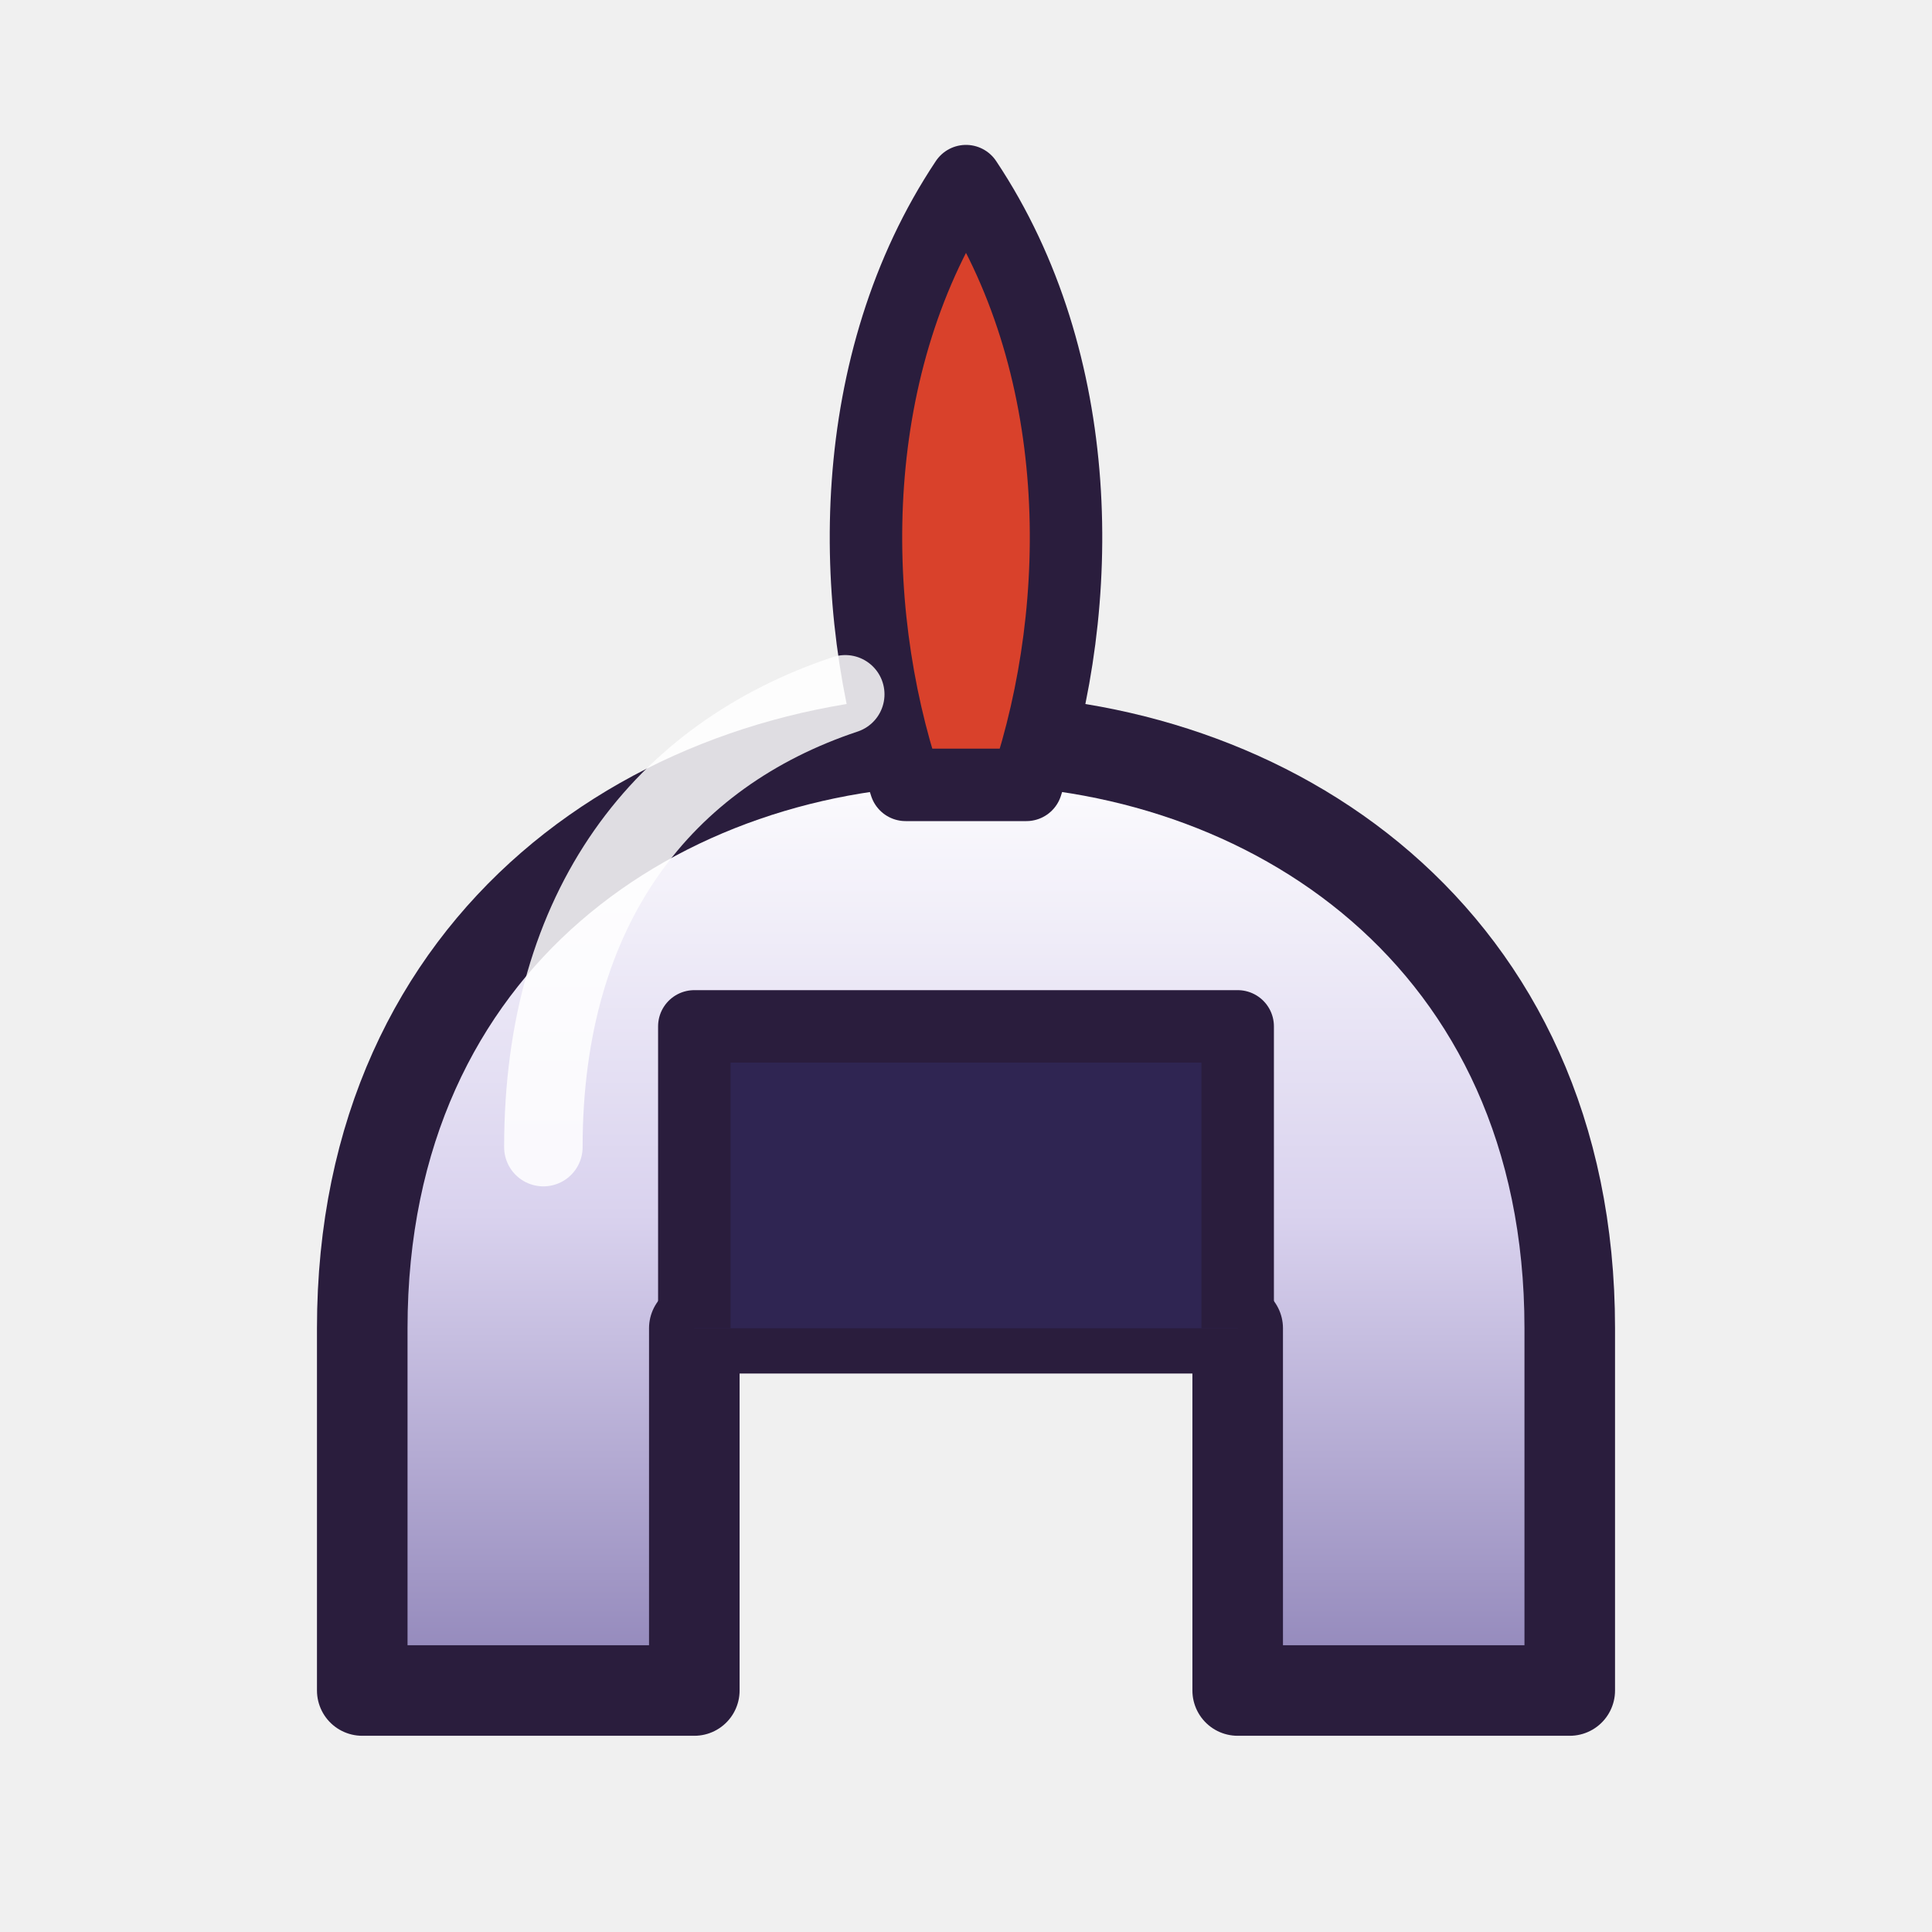
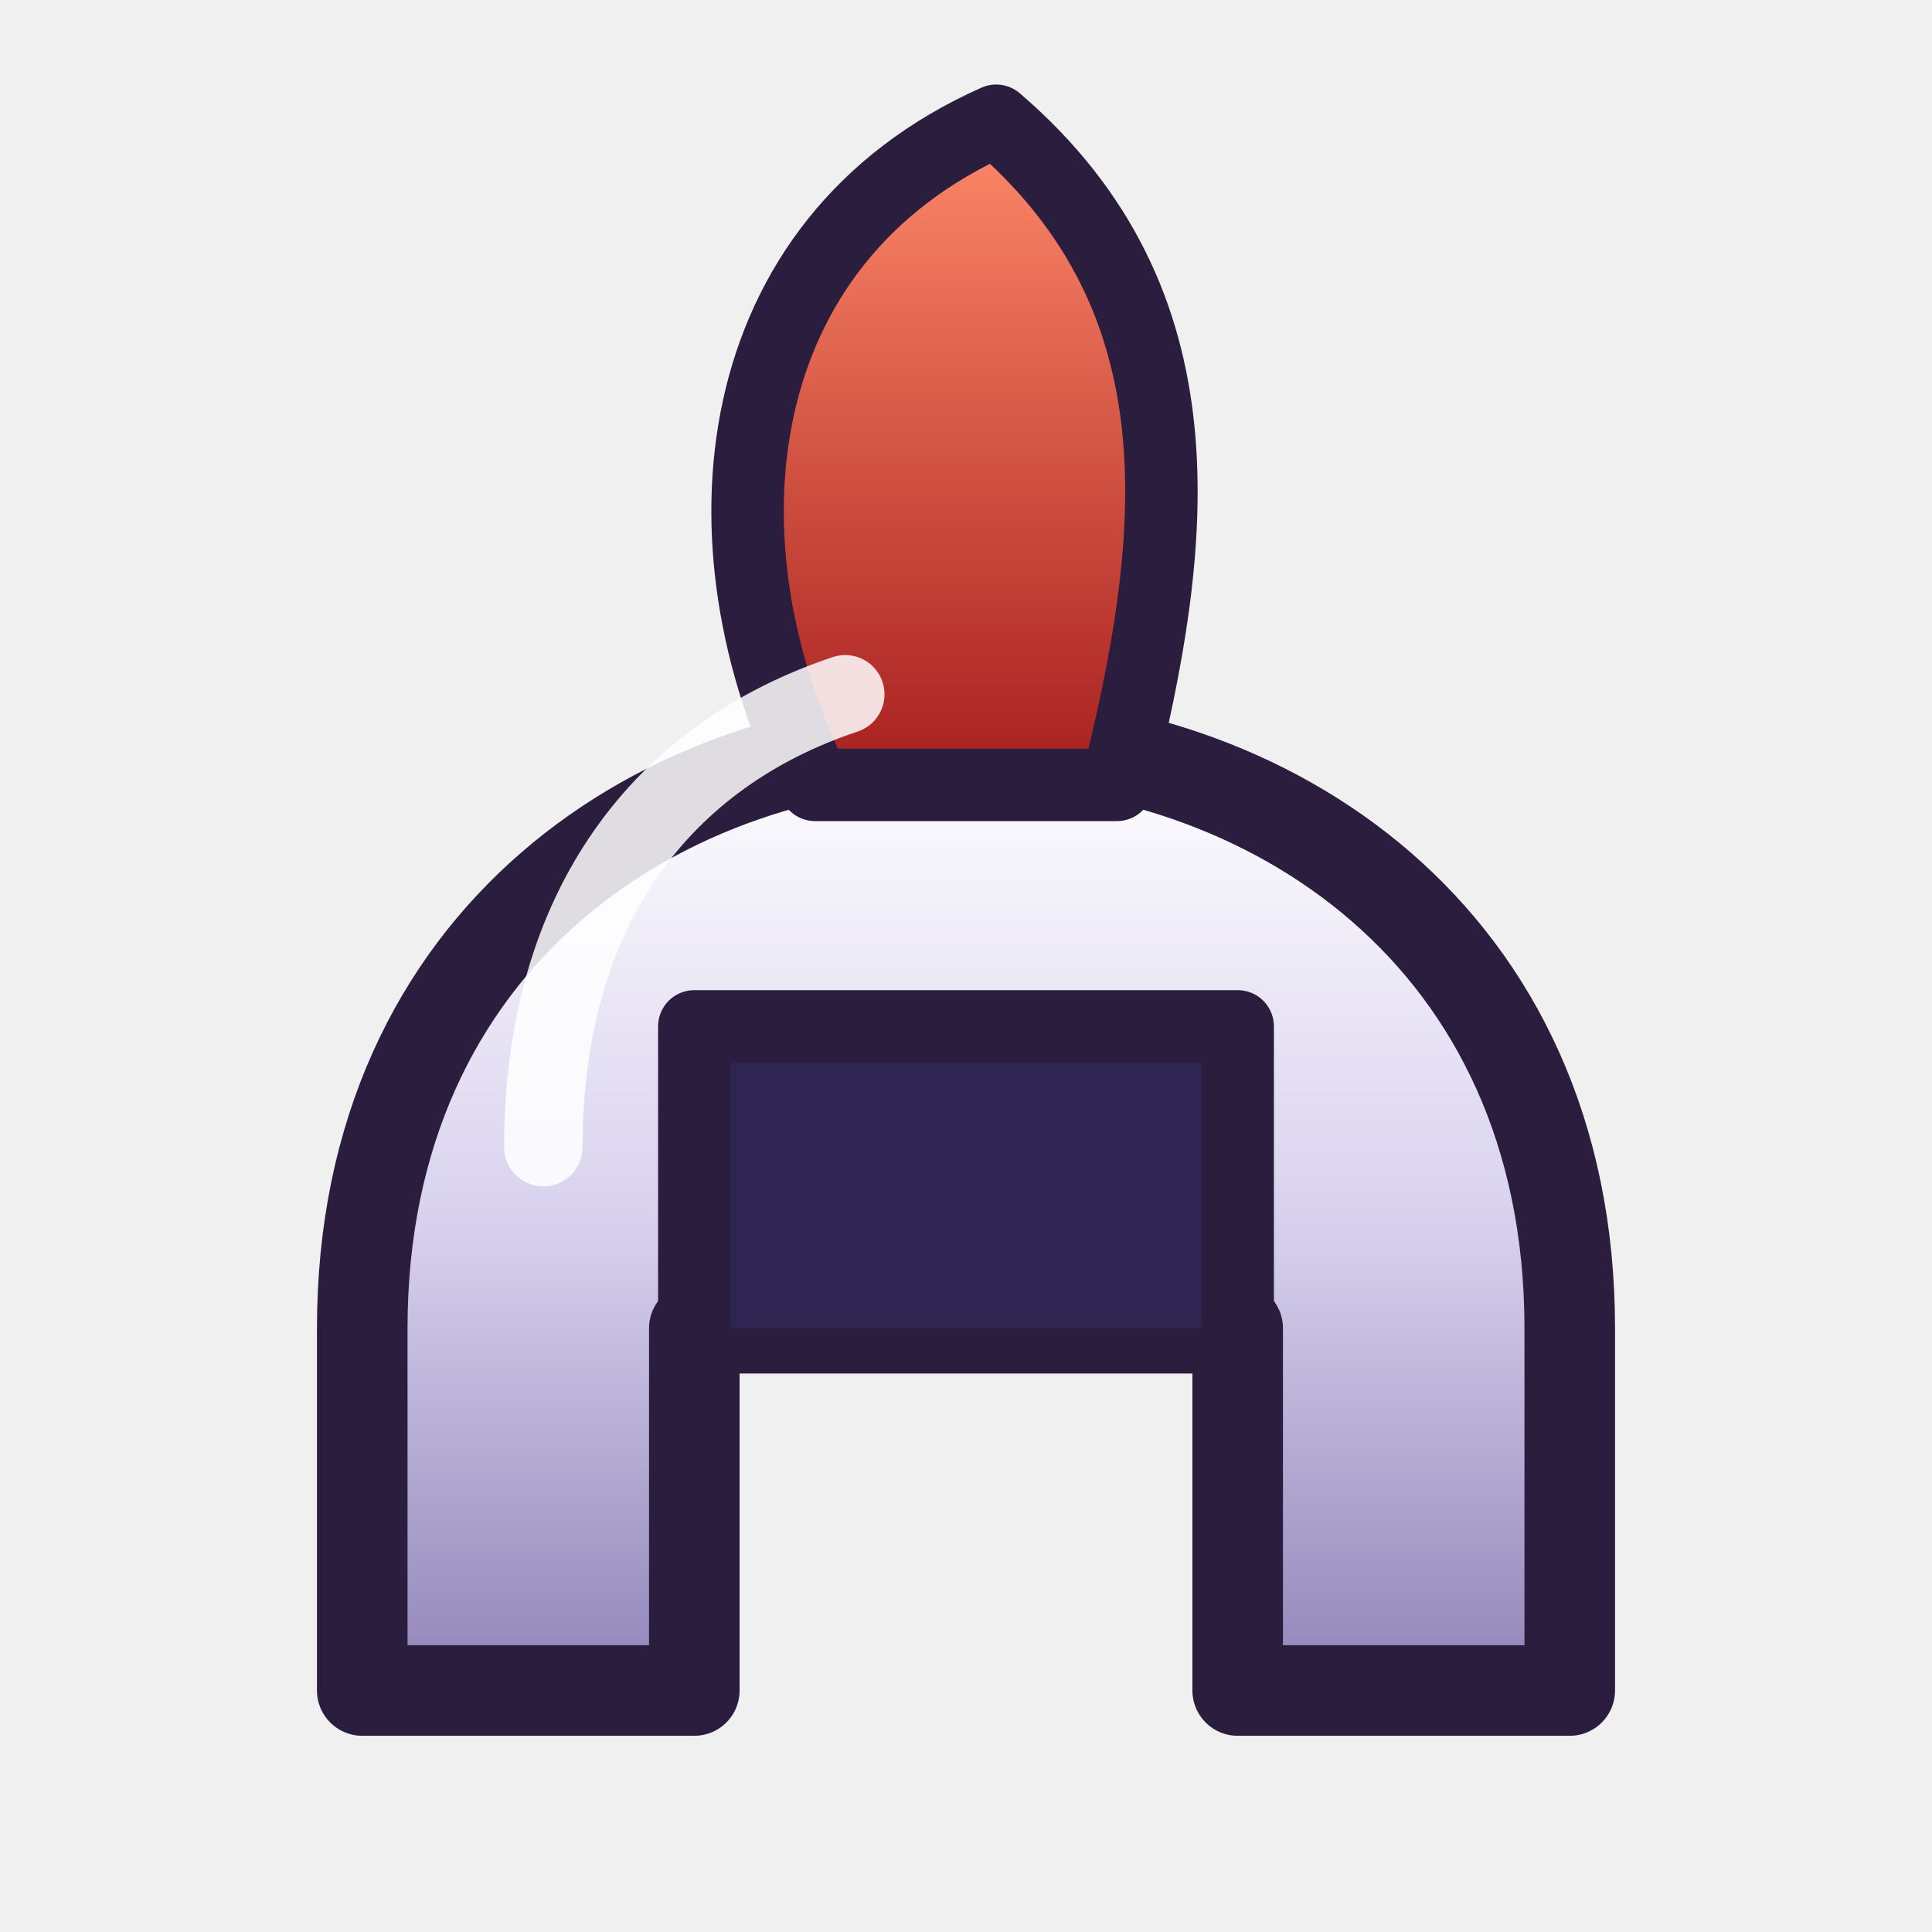
<svg xmlns="http://www.w3.org/2000/svg" width="128" height="128" viewBox="0 0 64 64">
  <defs>
    <linearGradient id="silver" x1="0" y1="0" x2="0" y2="1">
      <stop offset="0" stop-color="#ffffff" />
      <stop offset="0.5" stop-color="#d9d2ee" />
      <stop offset="1" stop-color="#8f84b8" />
    </linearGradient>
+     <linearGradient id="plume" x1="0" y1="0" x2="0" y2="1">
+       <stop offset="0" stop-color="#ff8a6a" />
+       <stop offset="1" stop-color="#a61e1e" />
+     </linearGradient>
  </defs>
  <path d="M12 44 C12 18 52 18 52 44 L52 56 L41 56 L41 44 L23 44 L23 56 L12 56 Z" fill="url(#silver)" stroke="#2a1d3d" stroke-width="3" stroke-linejoin="round" />
  <path d="M23 44 V34 H41 V44" fill="#2f2552" stroke="#2a1d3d" stroke-width="2.4" stroke-linejoin="round" />
-   <path d="M32 6 C28 12 28 20 30 26 H34 C36 20 36 12 32 6 Z" fill="#d9412b" stroke="#2a1d3d" stroke-width="2.4" stroke-linejoin="round" />
+   <path d="M33 4 C24 8 23 18 27 26 H37 C39 18 40 10 33 4 Z" fill="url(#plume)" stroke="#2a1d3d" stroke-width="2.4" stroke-linejoin="round" />
  <path d="M18 38 C18 30 22 25 28 23" fill="none" stroke="#ffffff" stroke-width="2.6" stroke-linecap="round" opacity="0.85" />
</svg>
